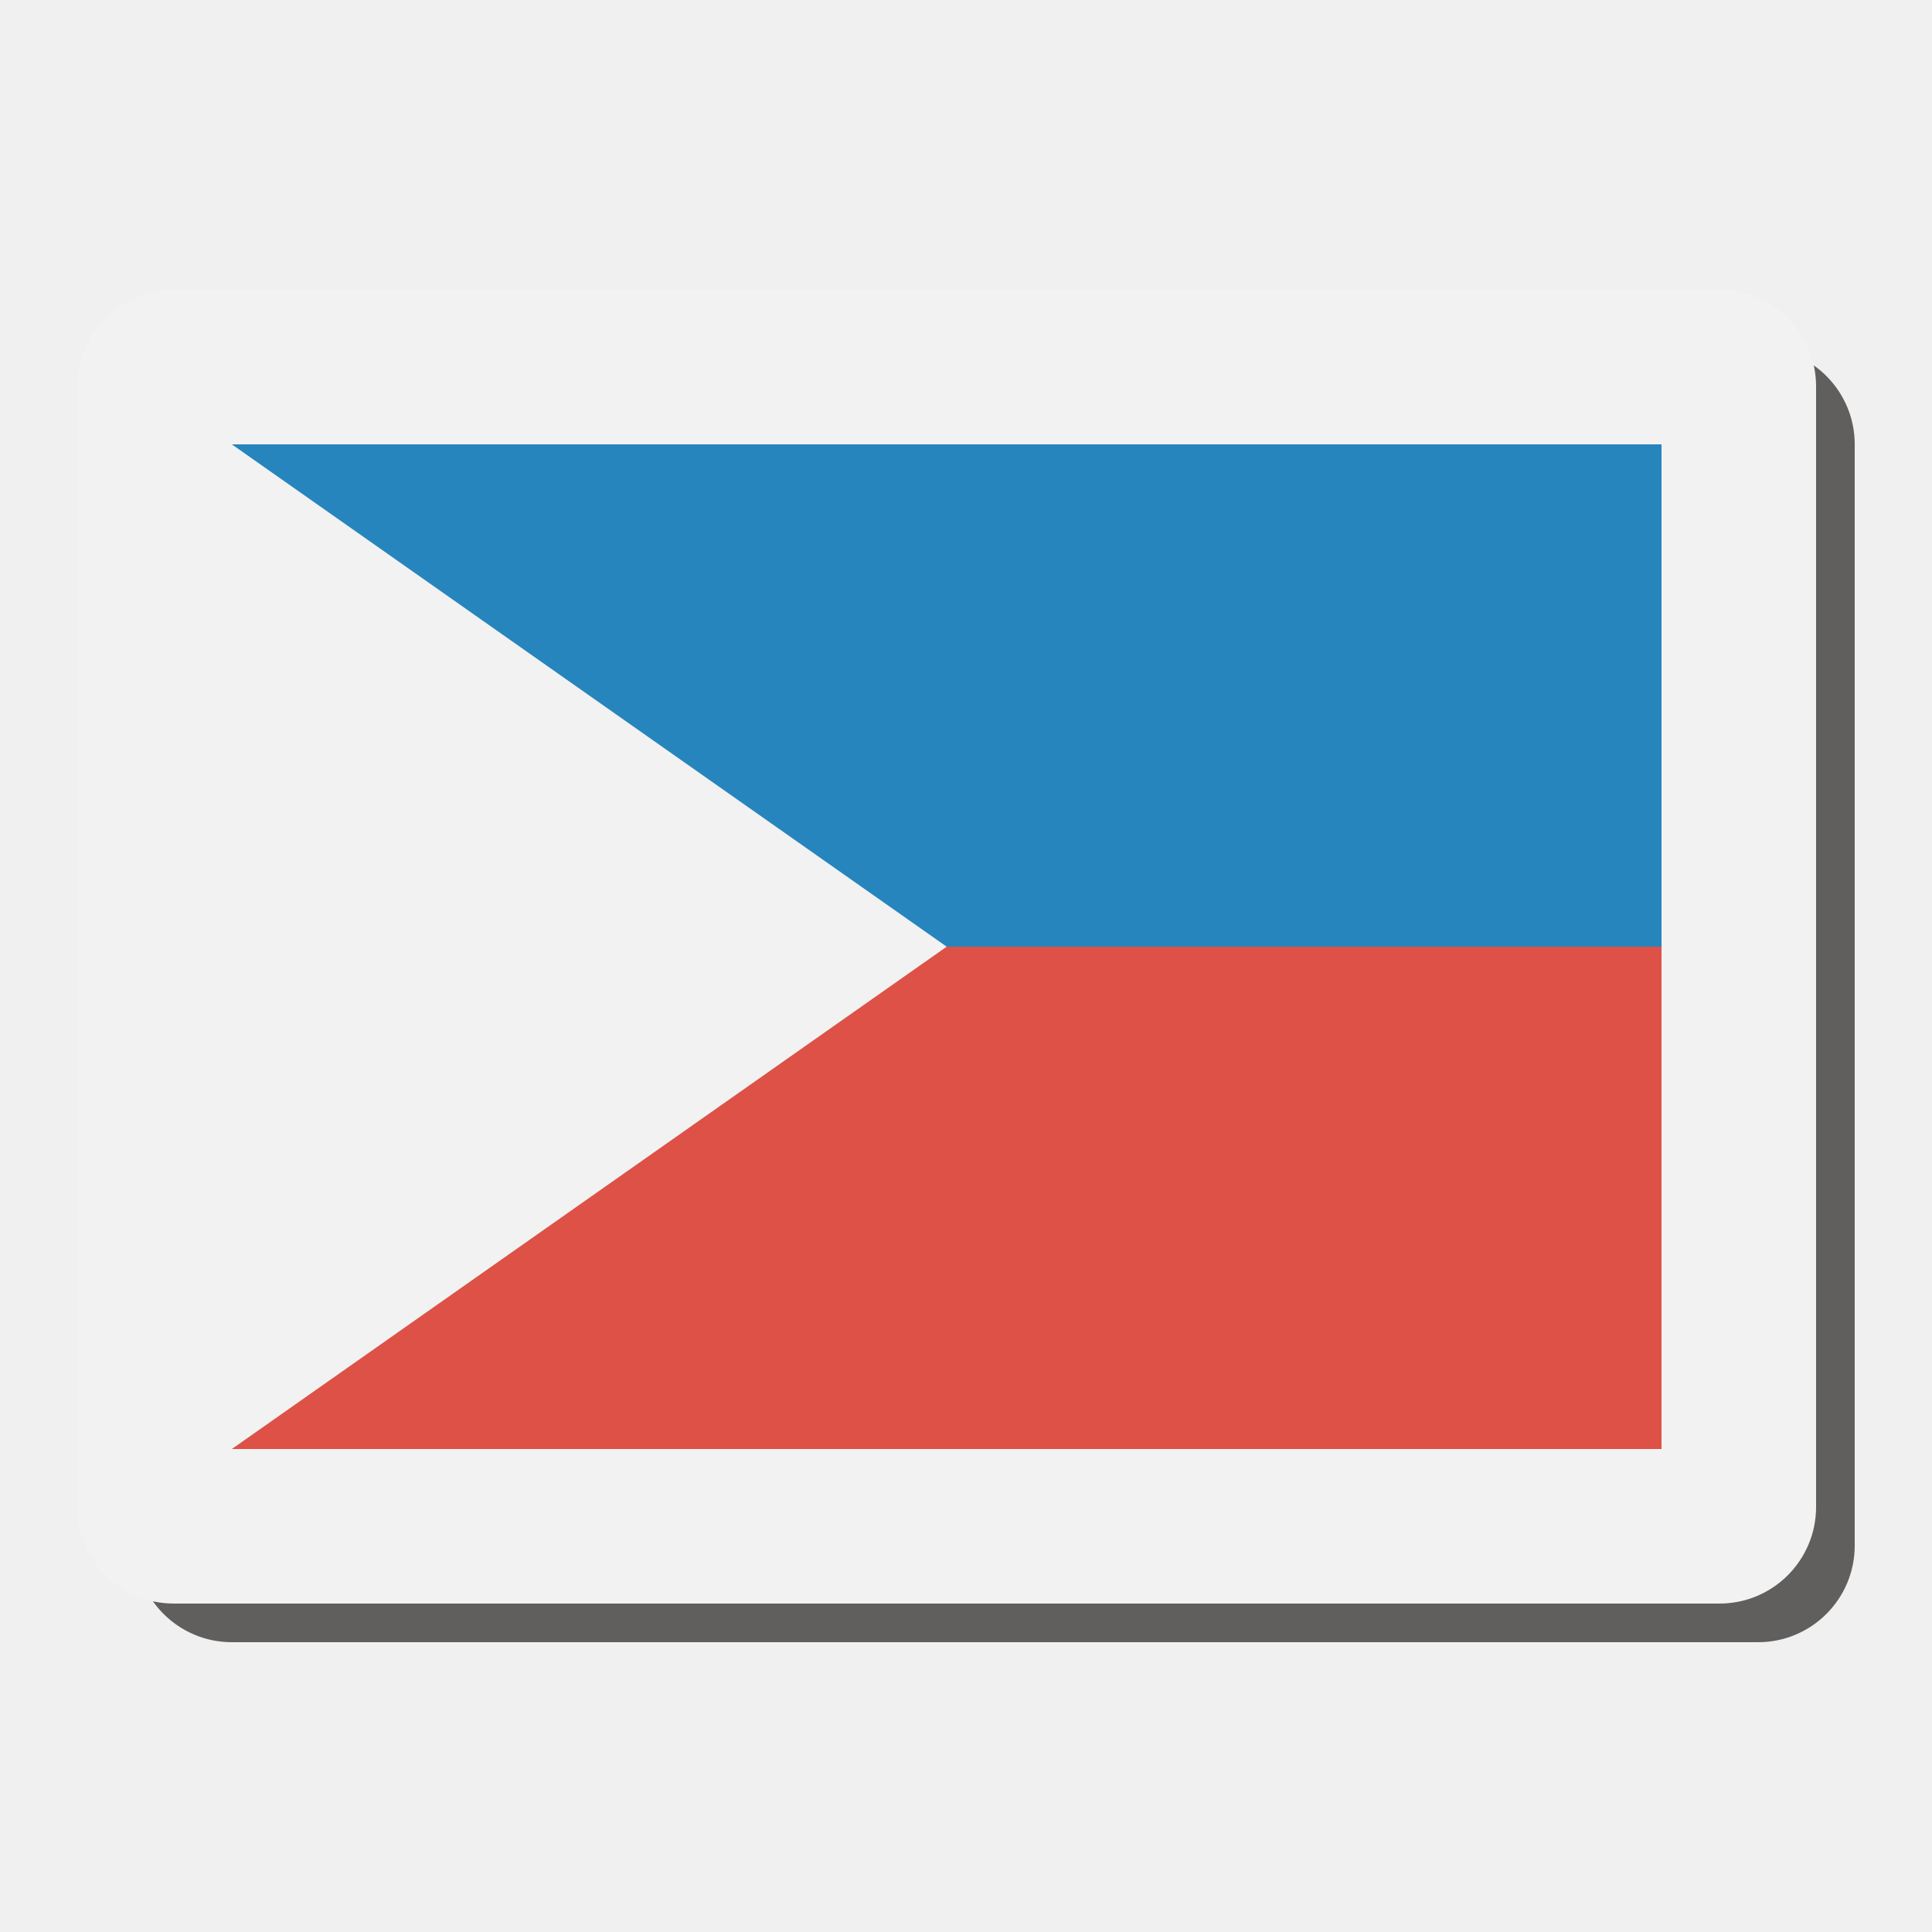
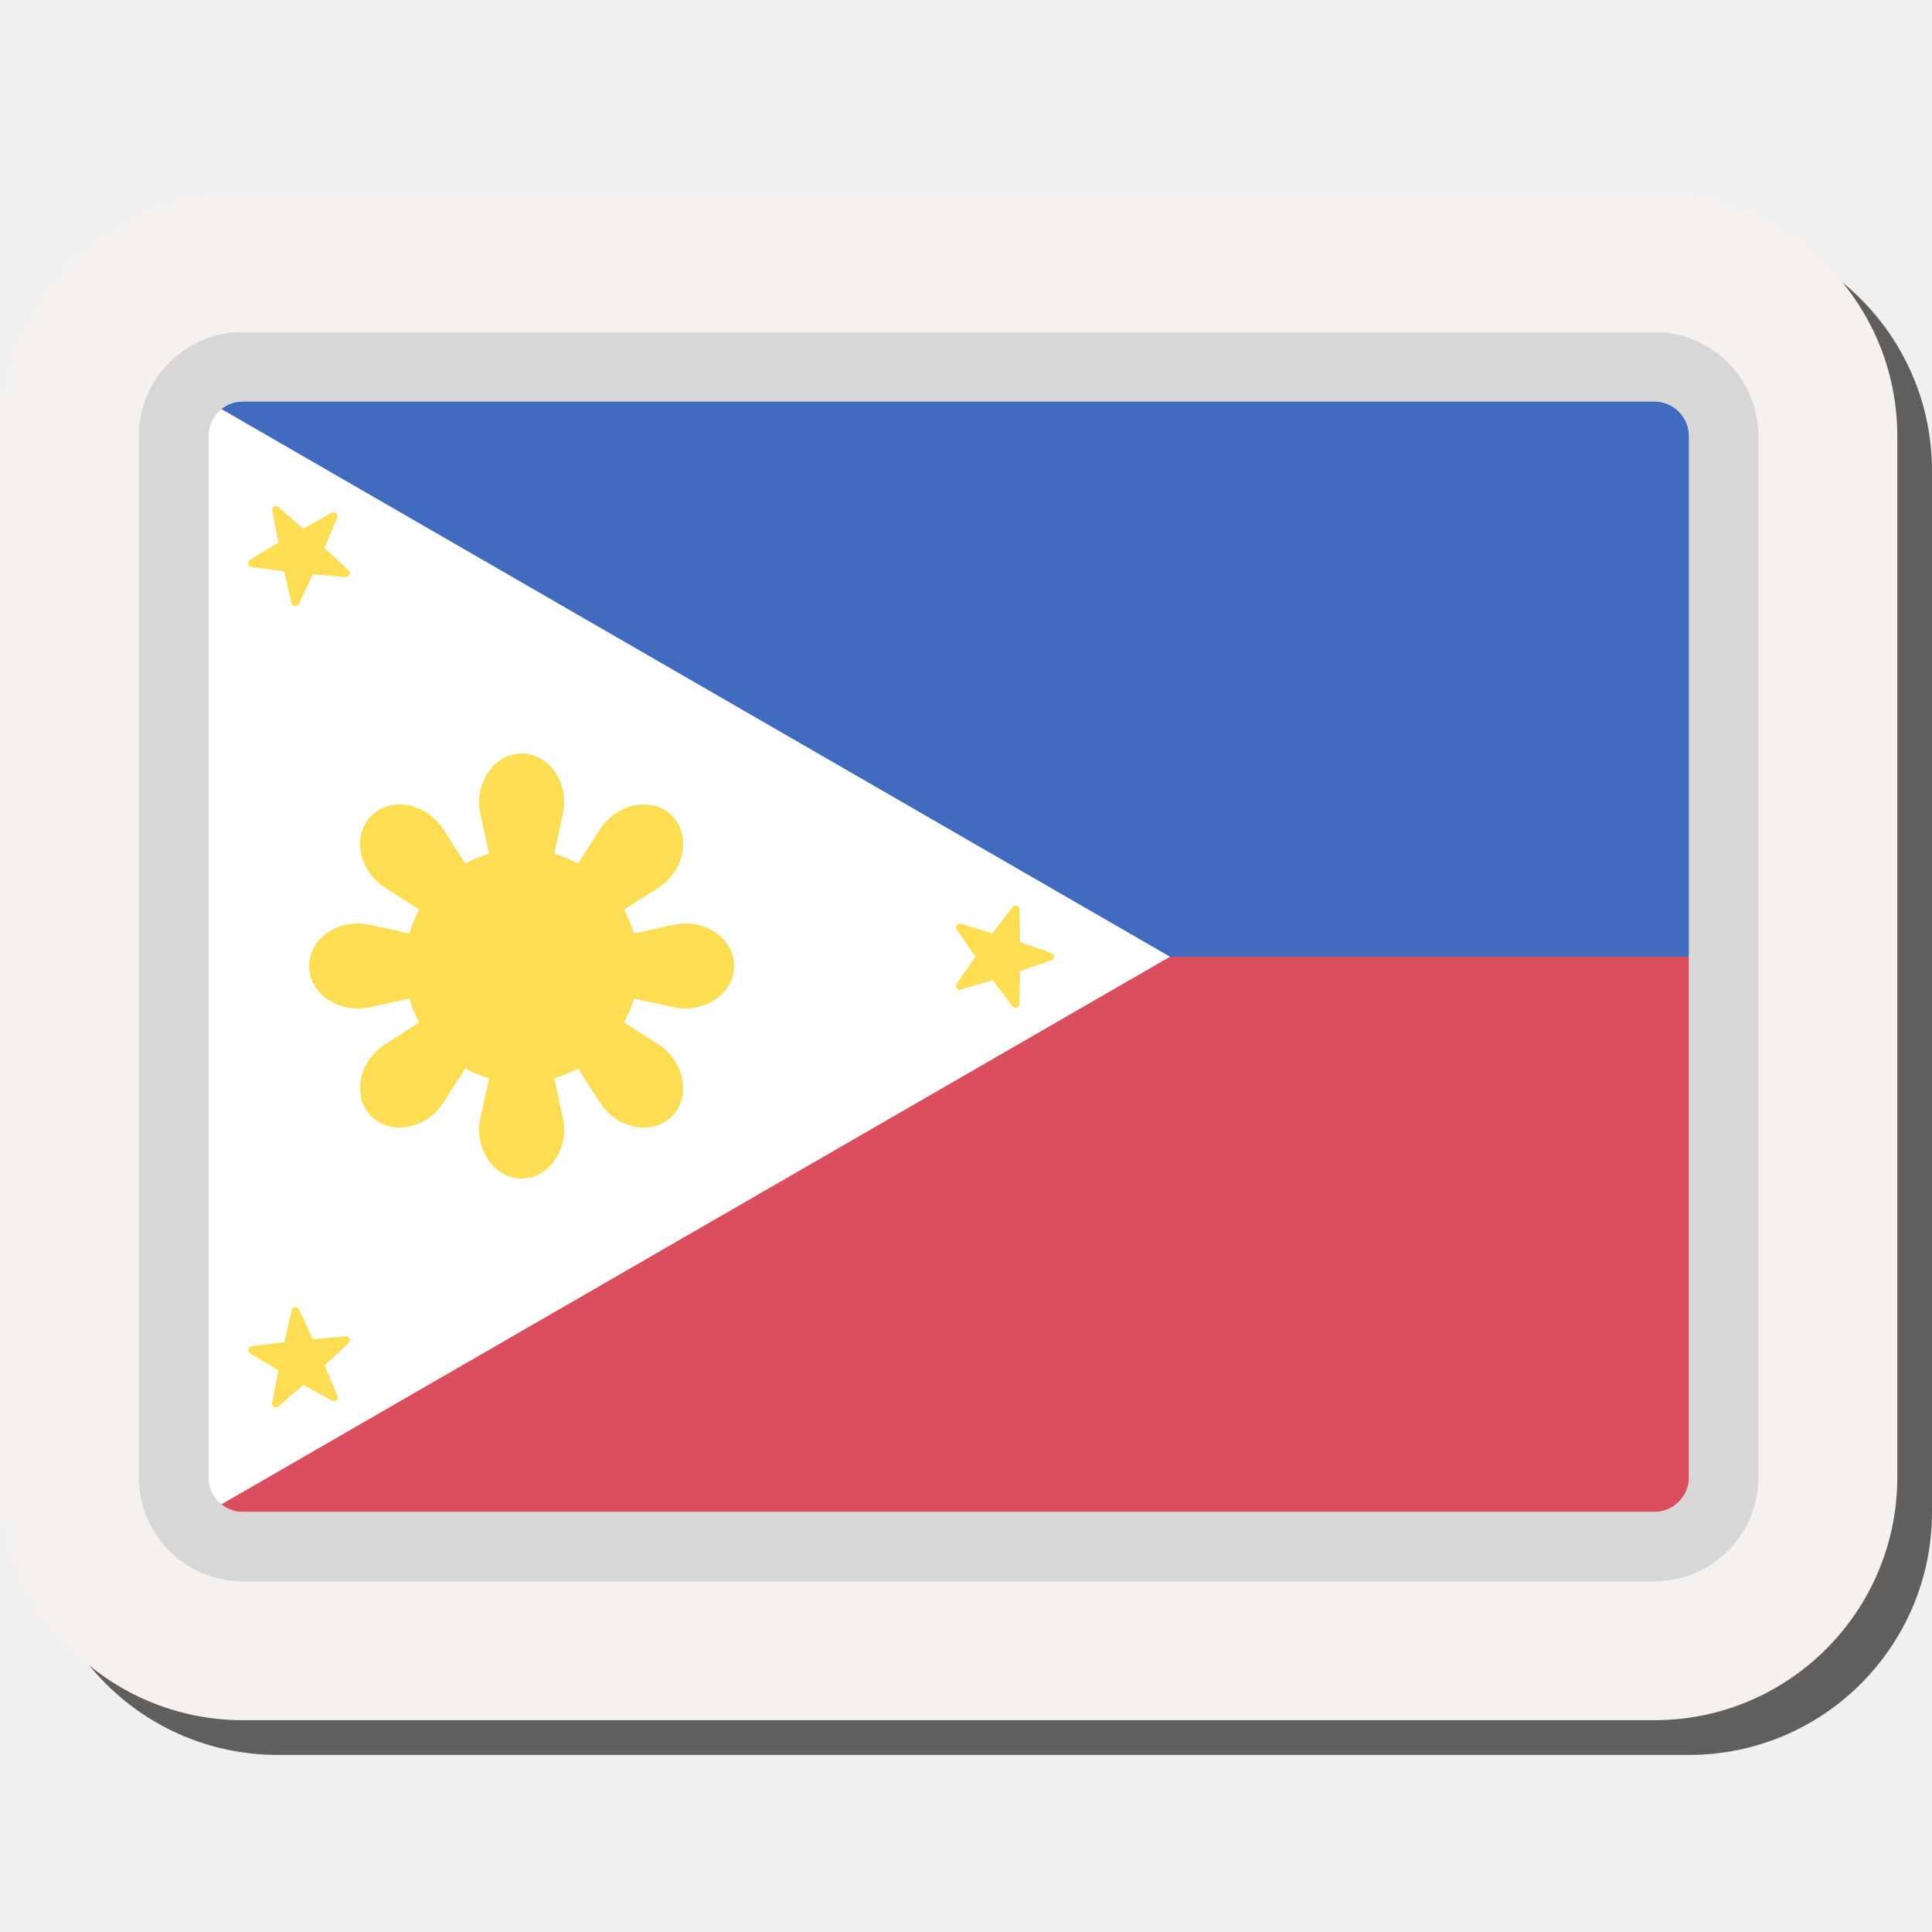
<svg xmlns="http://www.w3.org/2000/svg" width="100" height="100" viewBox="0 0 100 100" fill="none">
-   <g id="philippines">
-     <g id="Group 335">
-       <rect id="Rectangle 431" x="7" y="18" width="89" height="67" rx="5" fill="#605F5E" />
-       <rect id="Rectangle 430" x="4" y="15" width="90" height="68" rx="5" fill="#F2F2F2" />
-       <g id="Group 334">
-         <rect id="Rectangle 432" x="12" y="23" width="74" height="52" fill="#F2F2F2" />
-         <path id="Vector 451" d="M49 49L12 23H86V49H49Z" fill="#2785BD" />
-         <path id="Vector 452" d="M49 49L12 75H86V49H49Z" fill="#DE5147" />
+   <g id="philippines" clip-path="url(#clip0_110_58553)">
+     <g id="Frame 1">
+       <path id="Union" d="M87.426 11.796H14.37C7.426 11.796 1.796 17.426 1.796 24.37V78.259C1.796 85.204 7.426 90.834 14.37 90.834H87.426C94.37 90.834 100 85.204 100 78.259V24.37C100 17.426 94.37 11.796 87.426 11.796Z" fill="#605F5E" />
+       <path id="Union_2" d="M85.63 10H12.574C5.63 10 0 15.63 0 22.574V76.463C0 83.408 5.63 89.037 12.574 89.037H85.63C92.574 89.037 98.204 83.408 98.204 76.463V22.574C98.204 15.63 92.574 10 85.63 10Z" fill="#F5F1EE" />
+       <g id="flag-container">
+         <g clip-path="url(#clip1_110_58553)">
+           <g id="Philippines (PH)">
+             <g clip-path="url(#clip2_110_58553)">
+               <path id="Vector" d="M10.778 20.778H87.426V49.519H10.778V20.778Z" fill="#0038A8" />
+               <path id="Vector_2" d="M10.778 49.519H87.426V78.259H10.778V49.519Z" fill="#CE1126" />
+               <path id="Vector_3" d="M60.559 49.519L10.778 78.259V20.778" fill="white" />
+               <path id="Vector_4" d="M14.087 26.431C14.051 26.244 14.272 26.117 14.415 26.243L15.688 27.364L17.169 26.543C17.335 26.451 17.524 26.621 17.45 26.796L16.79 28.358L18.041 29.52C18.181 29.65 18.078 29.882 17.889 29.866L16.191 29.723L15.466 31.262C15.385 31.434 15.133 31.407 15.091 31.222L14.706 29.568L13.018 29.352C12.831 29.328 12.778 29.082 12.939 28.983L14.407 28.083L14.087 26.431ZM52.404 46.948C52.519 46.797 52.76 46.875 52.764 47.064L52.8 48.764L54.411 49.328C54.59 49.391 54.59 49.644 54.41 49.706L52.8 50.261L52.764 51.964C52.76 52.153 52.519 52.231 52.405 52.081L51.374 50.728L49.743 51.221C49.562 51.276 49.413 51.071 49.521 50.916L50.488 49.519L49.521 48.121C49.413 47.966 49.562 47.761 49.743 47.816L51.374 48.309L52.404 46.948ZM15.101 67.819C15.145 67.634 15.397 67.608 15.478 67.78L16.191 69.314L17.892 69.171C18.081 69.155 18.184 69.386 18.045 69.516L16.802 70.679L17.464 72.245C17.538 72.42 17.35 72.589 17.183 72.498L15.7 71.685L14.411 72.795C14.267 72.918 14.048 72.792 14.084 72.606L14.407 70.93L12.949 70.054C12.786 69.956 12.838 69.708 13.027 69.684L14.718 69.469L15.101 67.819Z" fill="#FCD116" />
+               <path id="Union_3" fill-rule="evenodd" clip-rule="evenodd" d="M24.867 42.133C24.52 40.542 25.57 39 27 39C28.431 39 29.48 40.542 29.133 42.133L28.685 44.188C29.118 44.313 29.531 44.486 29.918 44.699L31.054 42.929C31.934 41.558 33.767 41.21 34.778 42.222C35.79 43.233 35.442 45.066 34.071 45.946L32.301 47.082C32.514 47.469 32.687 47.882 32.812 48.315L34.867 47.867C36.458 47.52 38 48.569 38 50C38 51.431 36.458 52.48 34.867 52.133L32.812 51.685C32.687 52.118 32.515 52.531 32.301 52.918L34.071 54.054C35.442 54.934 35.79 56.767 34.778 57.778C33.767 58.79 31.934 58.442 31.054 57.071L29.918 55.301C29.531 55.515 29.118 55.687 28.685 55.812L29.133 57.867C29.48 59.458 28.431 61 27 61C25.57 61 24.52 59.458 24.867 57.867L25.315 55.812C24.882 55.687 24.469 55.515 24.082 55.301L22.946 57.071C22.066 58.442 20.233 58.79 19.222 57.778C18.21 56.767 18.558 54.934 19.929 54.054L21.699 52.918C21.485 52.531 21.313 52.118 21.188 51.685L19.133 52.133C17.542 52.48 16 51.431 16 50C16 48.569 17.542 47.52 19.133 47.867L21.188 48.315C21.313 47.882 21.485 47.469 21.699 47.082L19.929 45.946C18.558 45.066 18.21 43.233 19.222 42.222C20.233 41.21 22.066 41.558 22.946 42.929L24.082 44.699C24.469 44.486 24.882 44.313 25.315 44.188L24.867 42.133Z" fill="#FCD116" />
+             </g>
+           </g>
+           <g id="filter" style="mix-blend-mode:screen">
+             <rect x="10.778" y="20.778" width="76.648" height="57.482" fill="#414141" />
+           </g>
+         </g>
+         <rect x="8.982" y="18.982" width="80.235" height="61.074" rx="3.593" stroke="#D7D7D7" stroke-width="3.593" />
      </g>
    </g>
  </g>
+   <defs>
+     <clipPath id="clip0_110_58553">
+       <rect width="100" height="100" fill="white" />
+     </clipPath>
+     <clipPath id="clip1_110_58553">
+       <rect x="10.778" y="20.778" width="76.642" height="57.482" rx="1.796" fill="white" />
+     </clipPath>
+     <clipPath id="clip2_110_58553">
+       <rect x="10.778" y="20.778" width="76.642" height="57.482" rx="1.796" fill="white" />
+     </clipPath>
+   </defs>
</svg>
